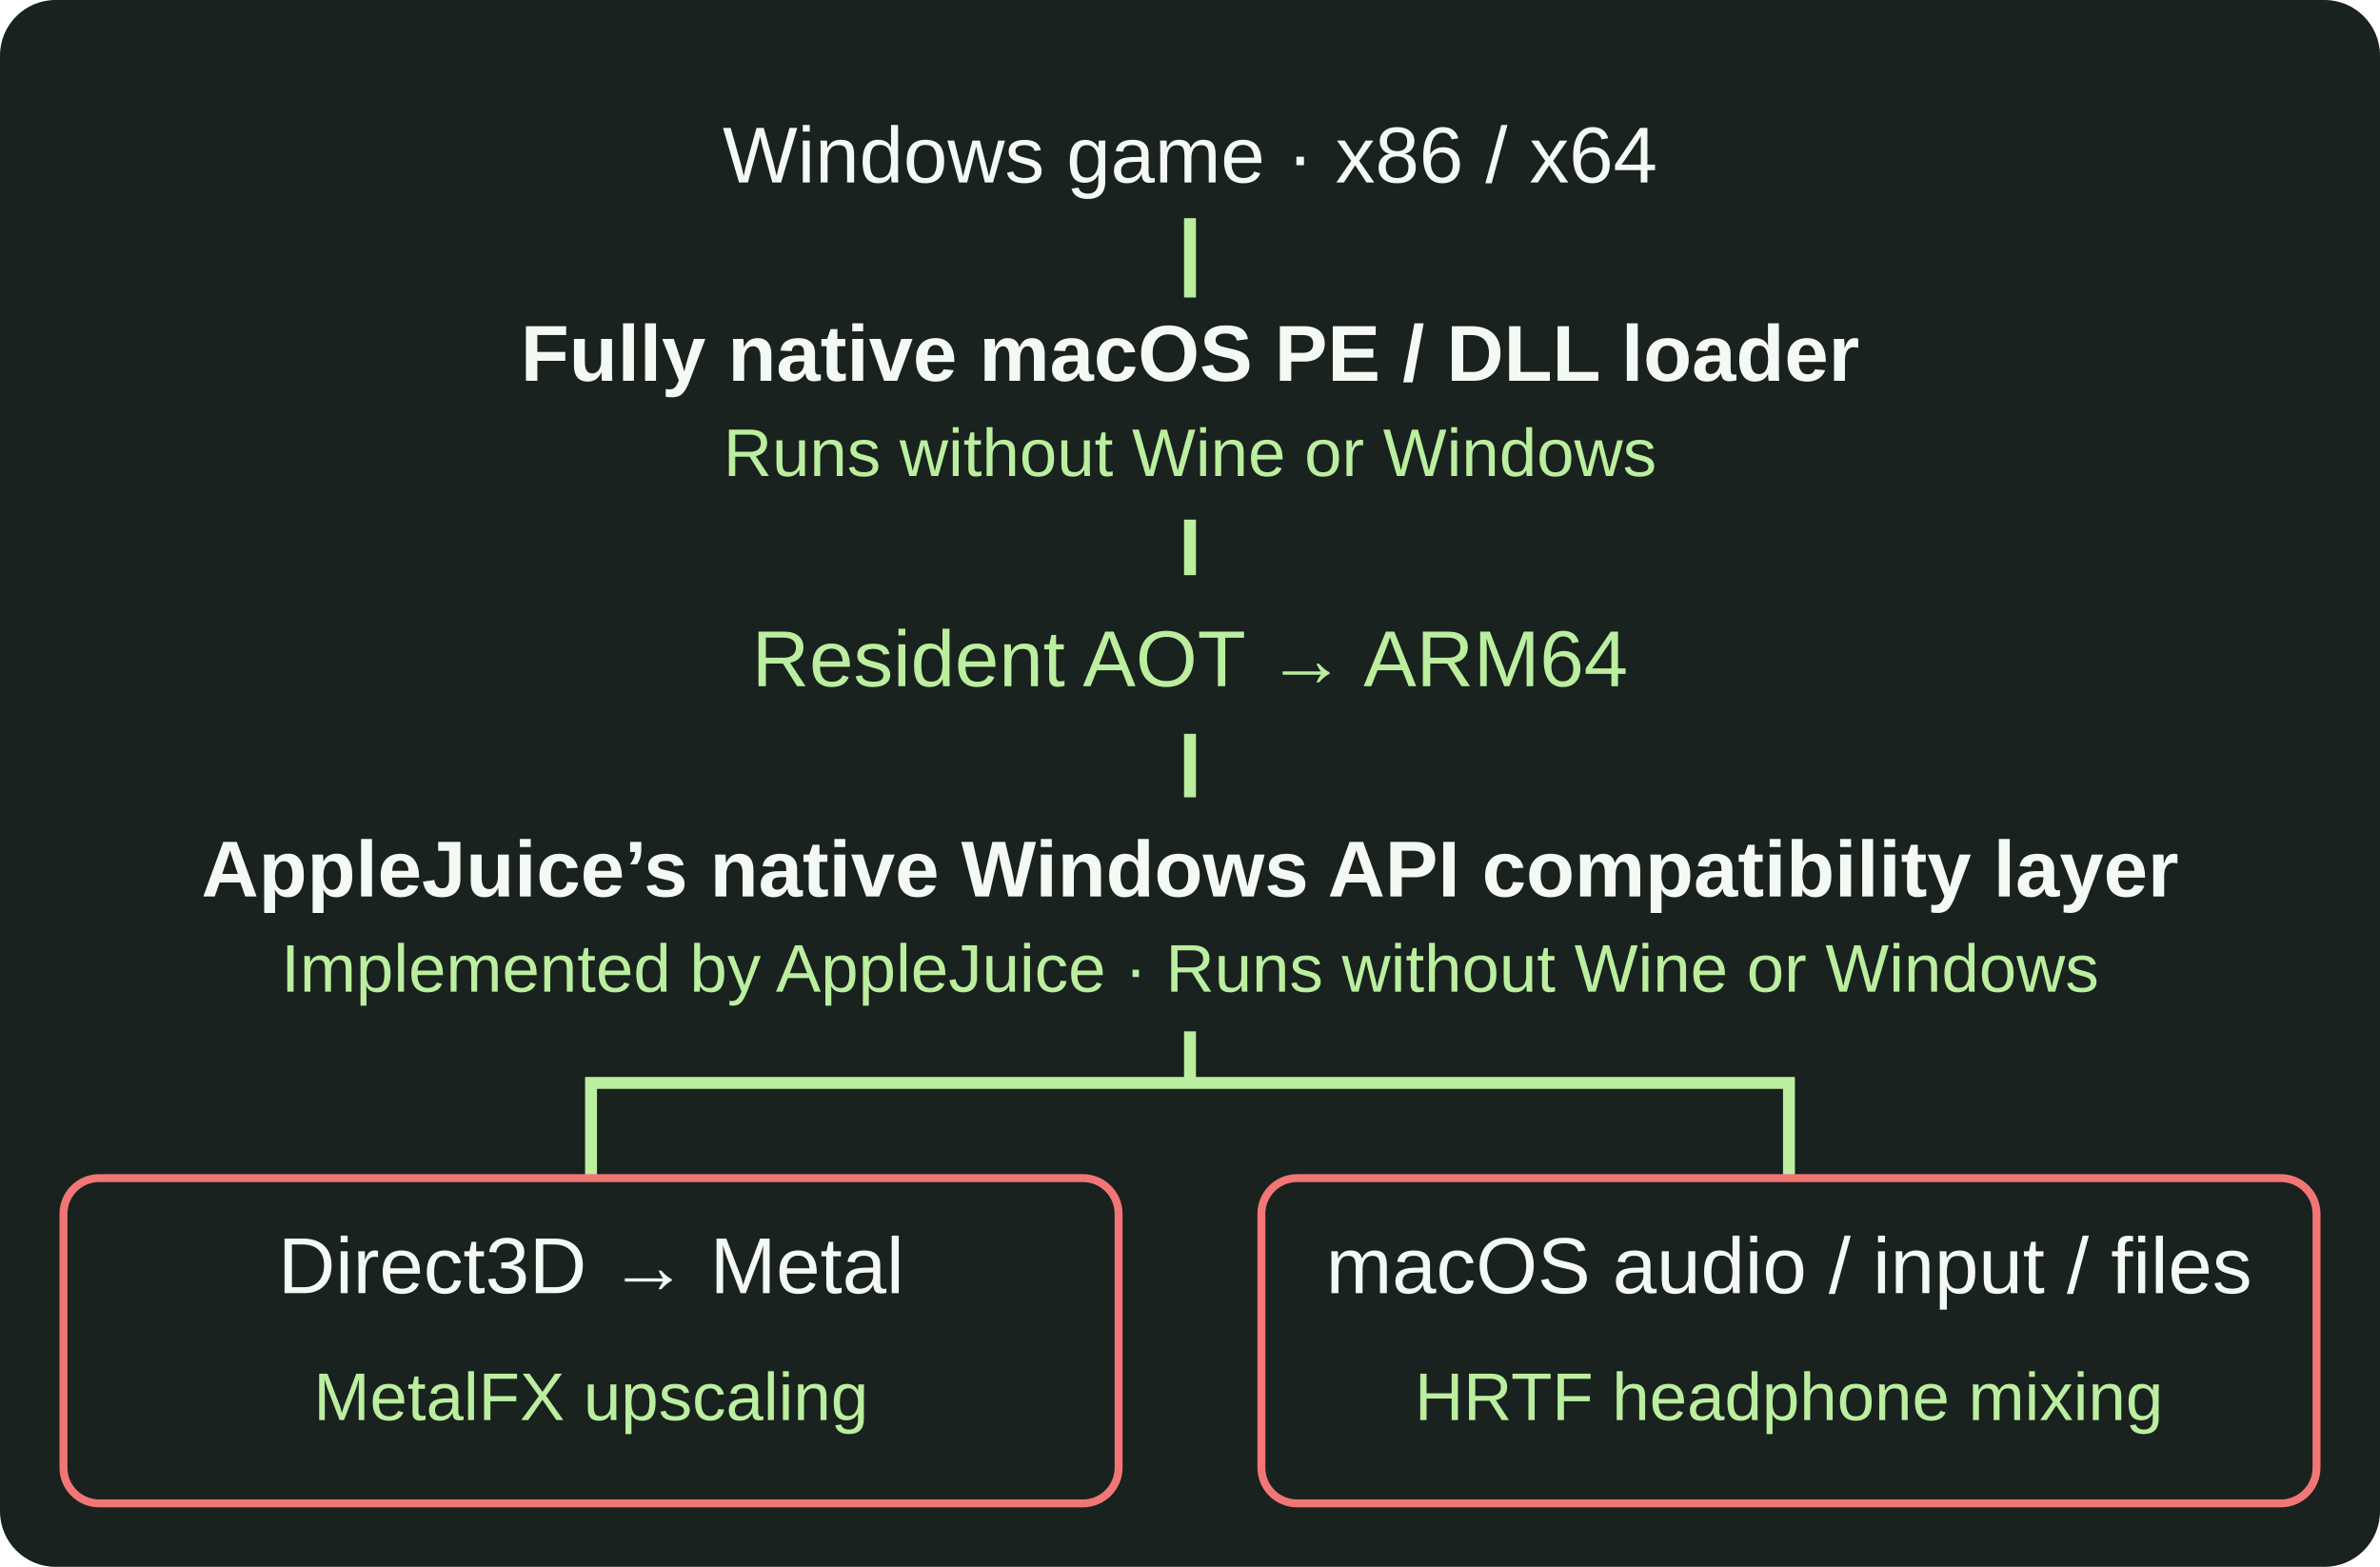
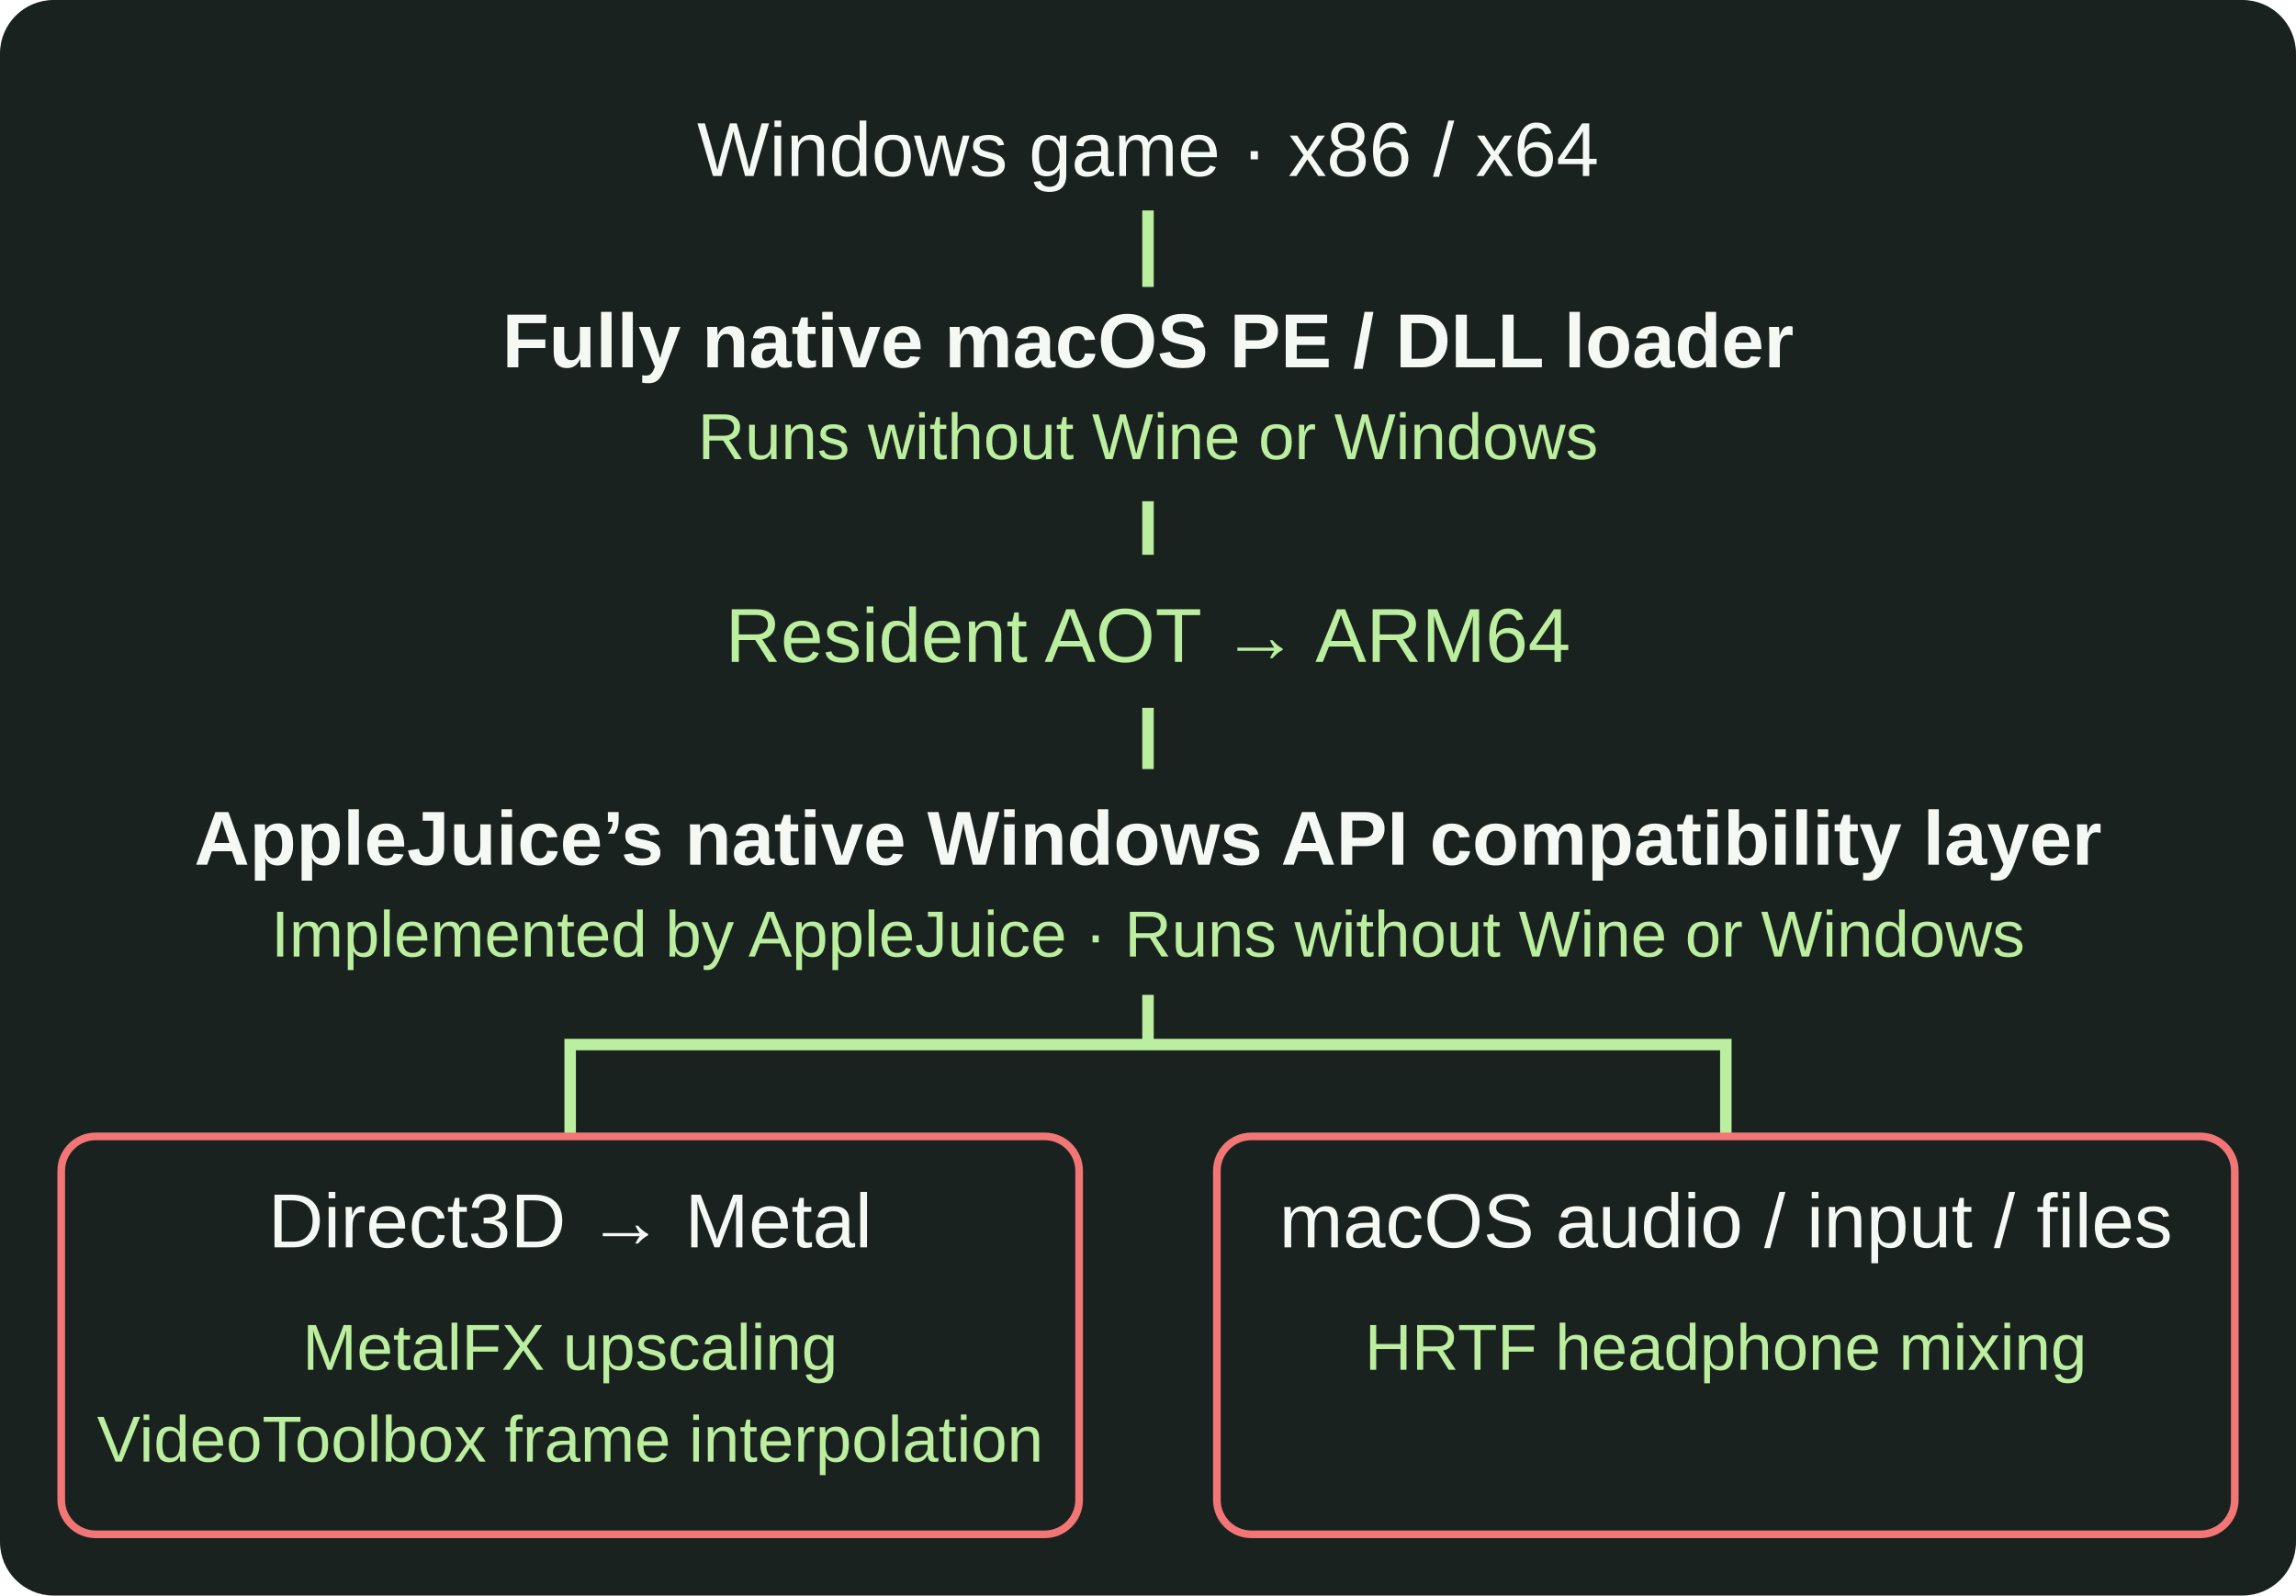
- <svg xmlns="http://www.w3.org/2000/svg" viewBox="0 0 600 395" role="img" aria-labelledby="title description">
-   <rect width="600" height="395" rx="14" fill="#19221e" />
+ <svg xmlns="http://www.w3.org/2000/svg" viewBox="0 0 600 417" role="img" aria-labelledby="title description">
+   <rect width="600" height="417" rx="14" fill="#19221e" />
  <g fill="none" stroke="#bbee9f" stroke-width="3">
    <path d="M300 55v20 M300 131v14 M300 185v16 M300 260v13H149v24 M300 273h151v24" />
  </g>
  <g fill="none" stroke="#f27676" stroke-width="2">
-     <rect x="16" y="297" width="266" height="82" rx="9" />
-     <rect x="318" y="297" width="266" height="82" rx="9" />
+     <rect x="16" y="297" width="266" height="104" rx="9" />
+     <rect x="318" y="297" width="266" height="104" rx="9" />
  </g>
  <g font-family="Arial,sans-serif" font-size="20" text-anchor="middle" fill="#f5f9f4">
    <text x="300" y="46">Windows game · x86 / x64</text>
    <text x="300" y="96" font-weight="bold">Fully native macOS PE / DLL loader</text>
    <text x="300" y="120" font-size="17" fill="#bbee9f">Runs without Wine or Windows</text>
    <text x="300" y="173" fill="#bbee9f">Resident AOT → ARM64</text>
    <text x="300" y="226" font-weight="bold">AppleJuice’s native Windows API compatibility layer</text>
    <text x="300" y="250" font-size="17" fill="#bbee9f">Implemented by AppleJuice · Runs without Wine or Windows</text>
    <text x="149" y="326">Direct3D → Metal</text>
    <text x="451" y="326">macOS audio / input / files</text>
    <g font-size="17" fill="#bbee9f">
      <text x="149" y="358">MetalFX upscaling</text>
+       <text x="149" y="382">VideoToolbox frame interpolation</text>
      <text x="451" y="358">HRTF headphone mixing</text>
    </g>
  </g>
</svg>
